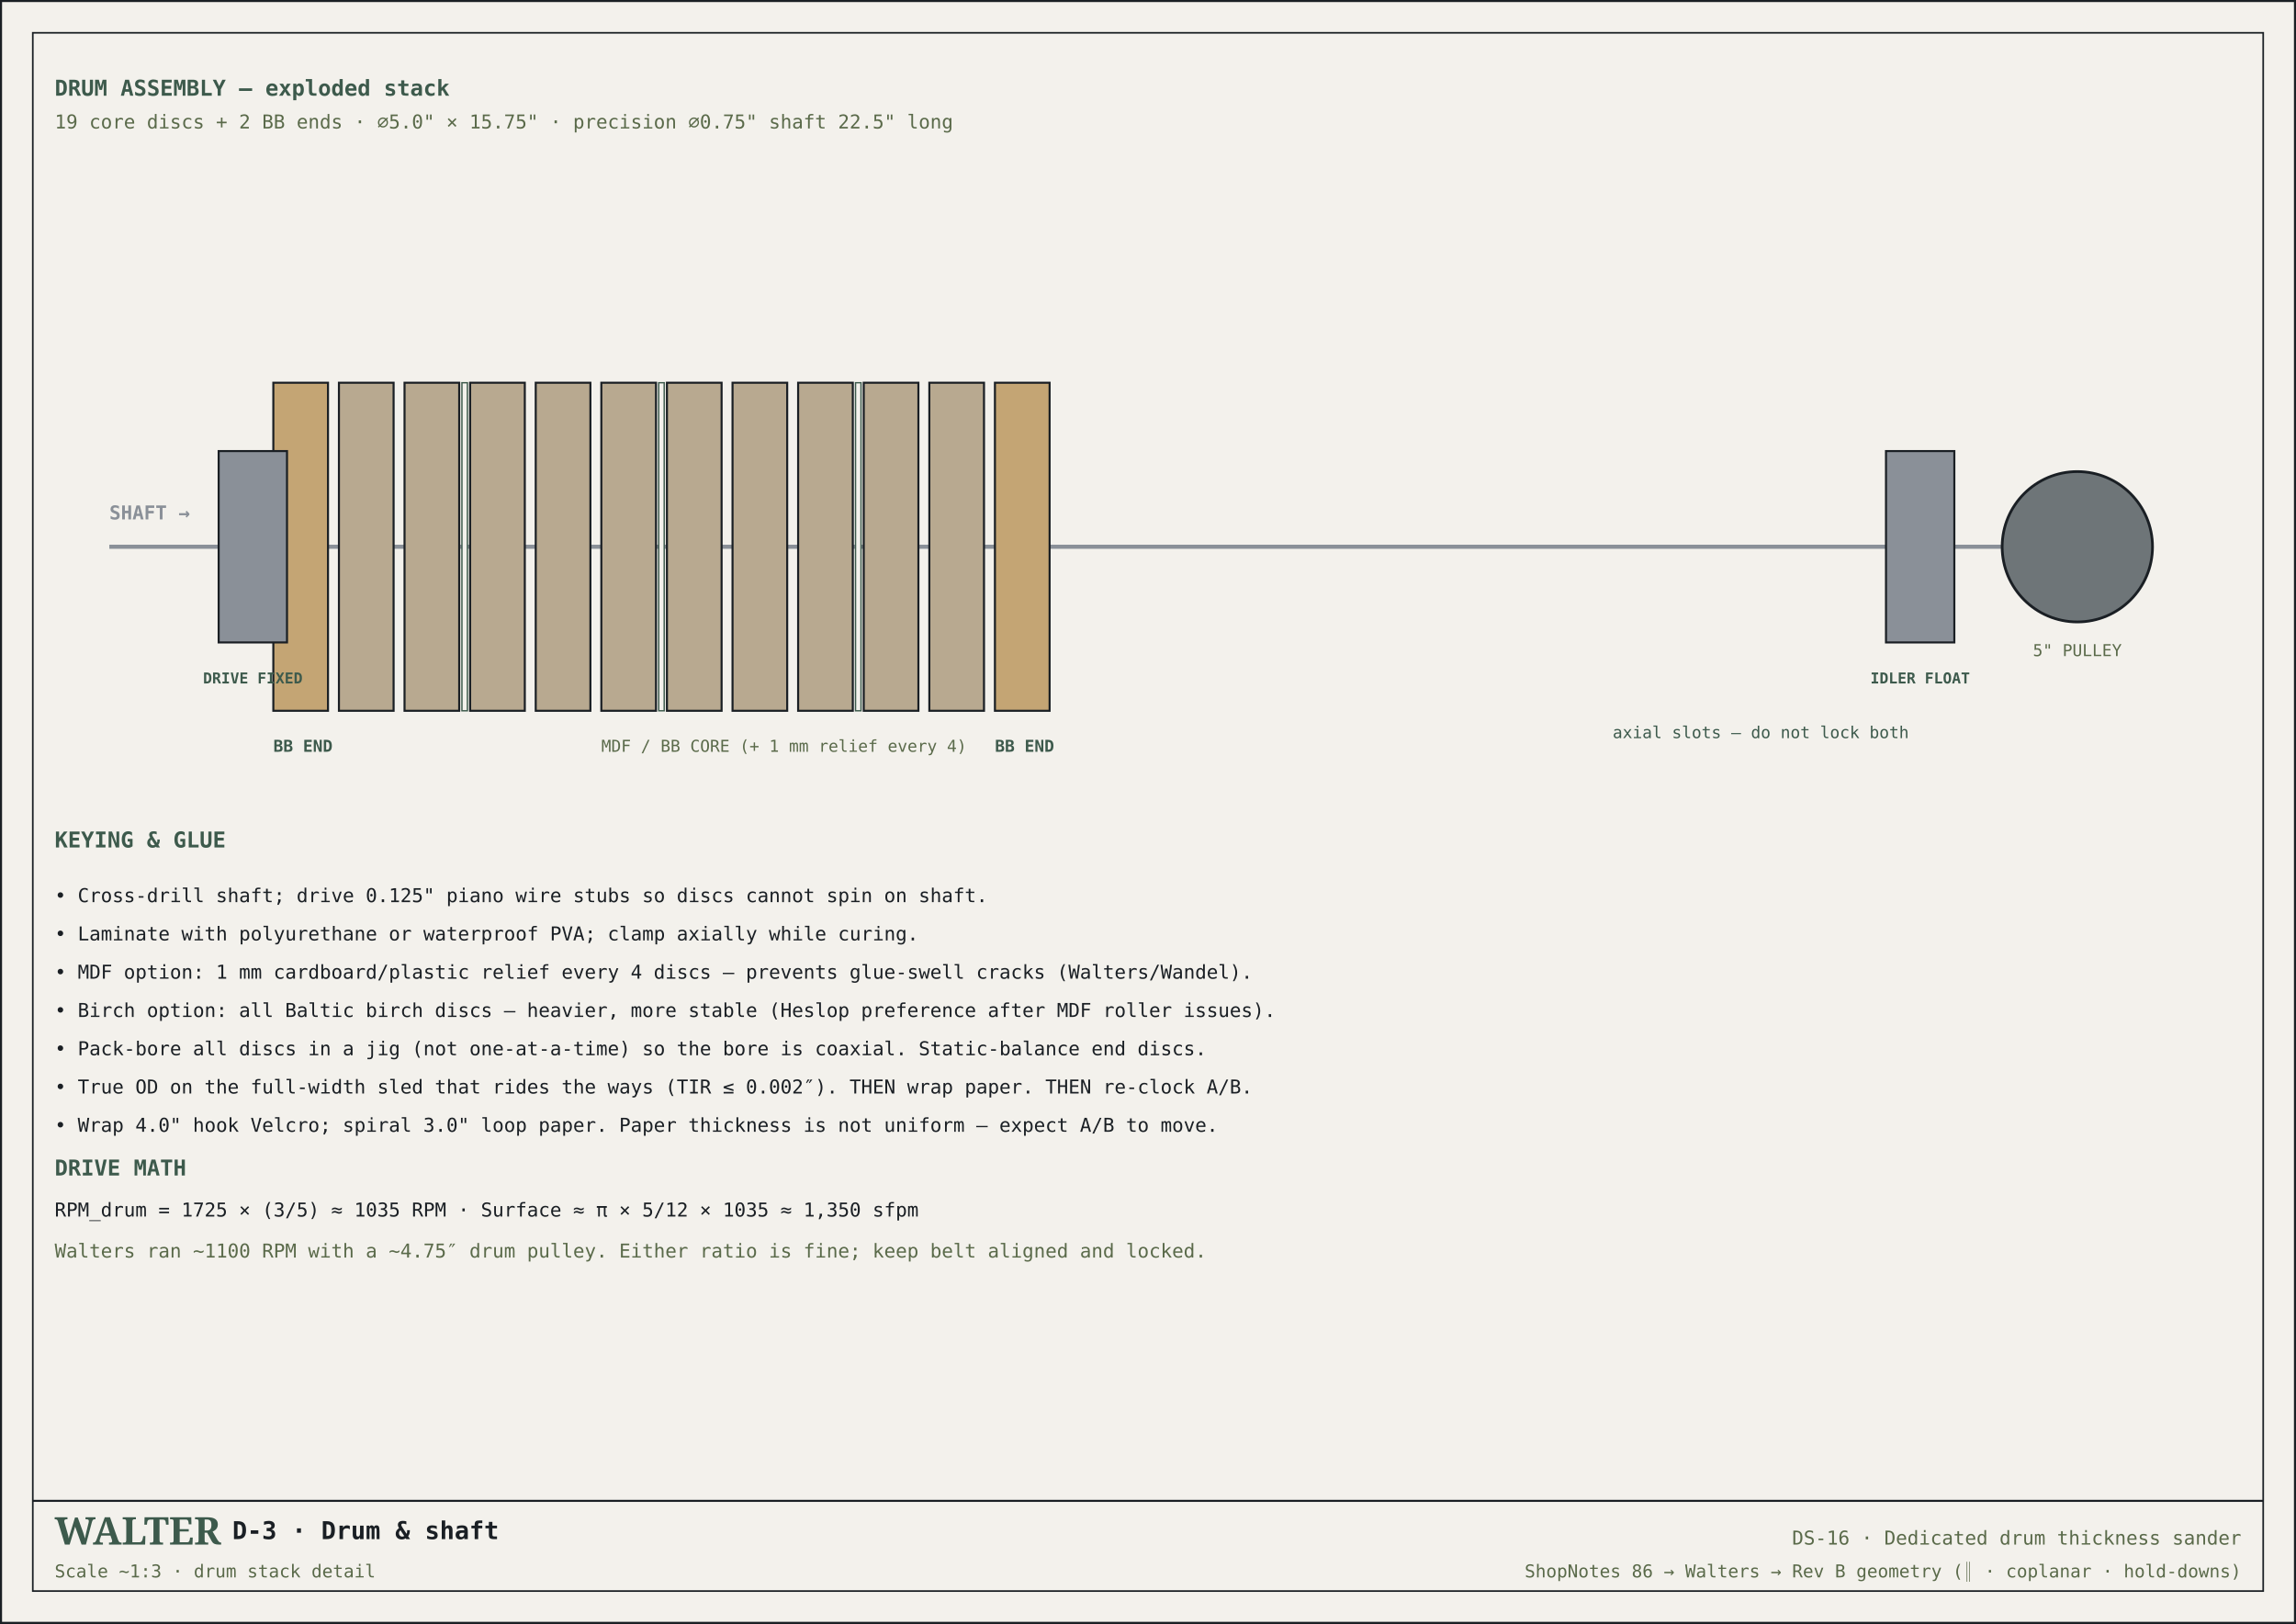
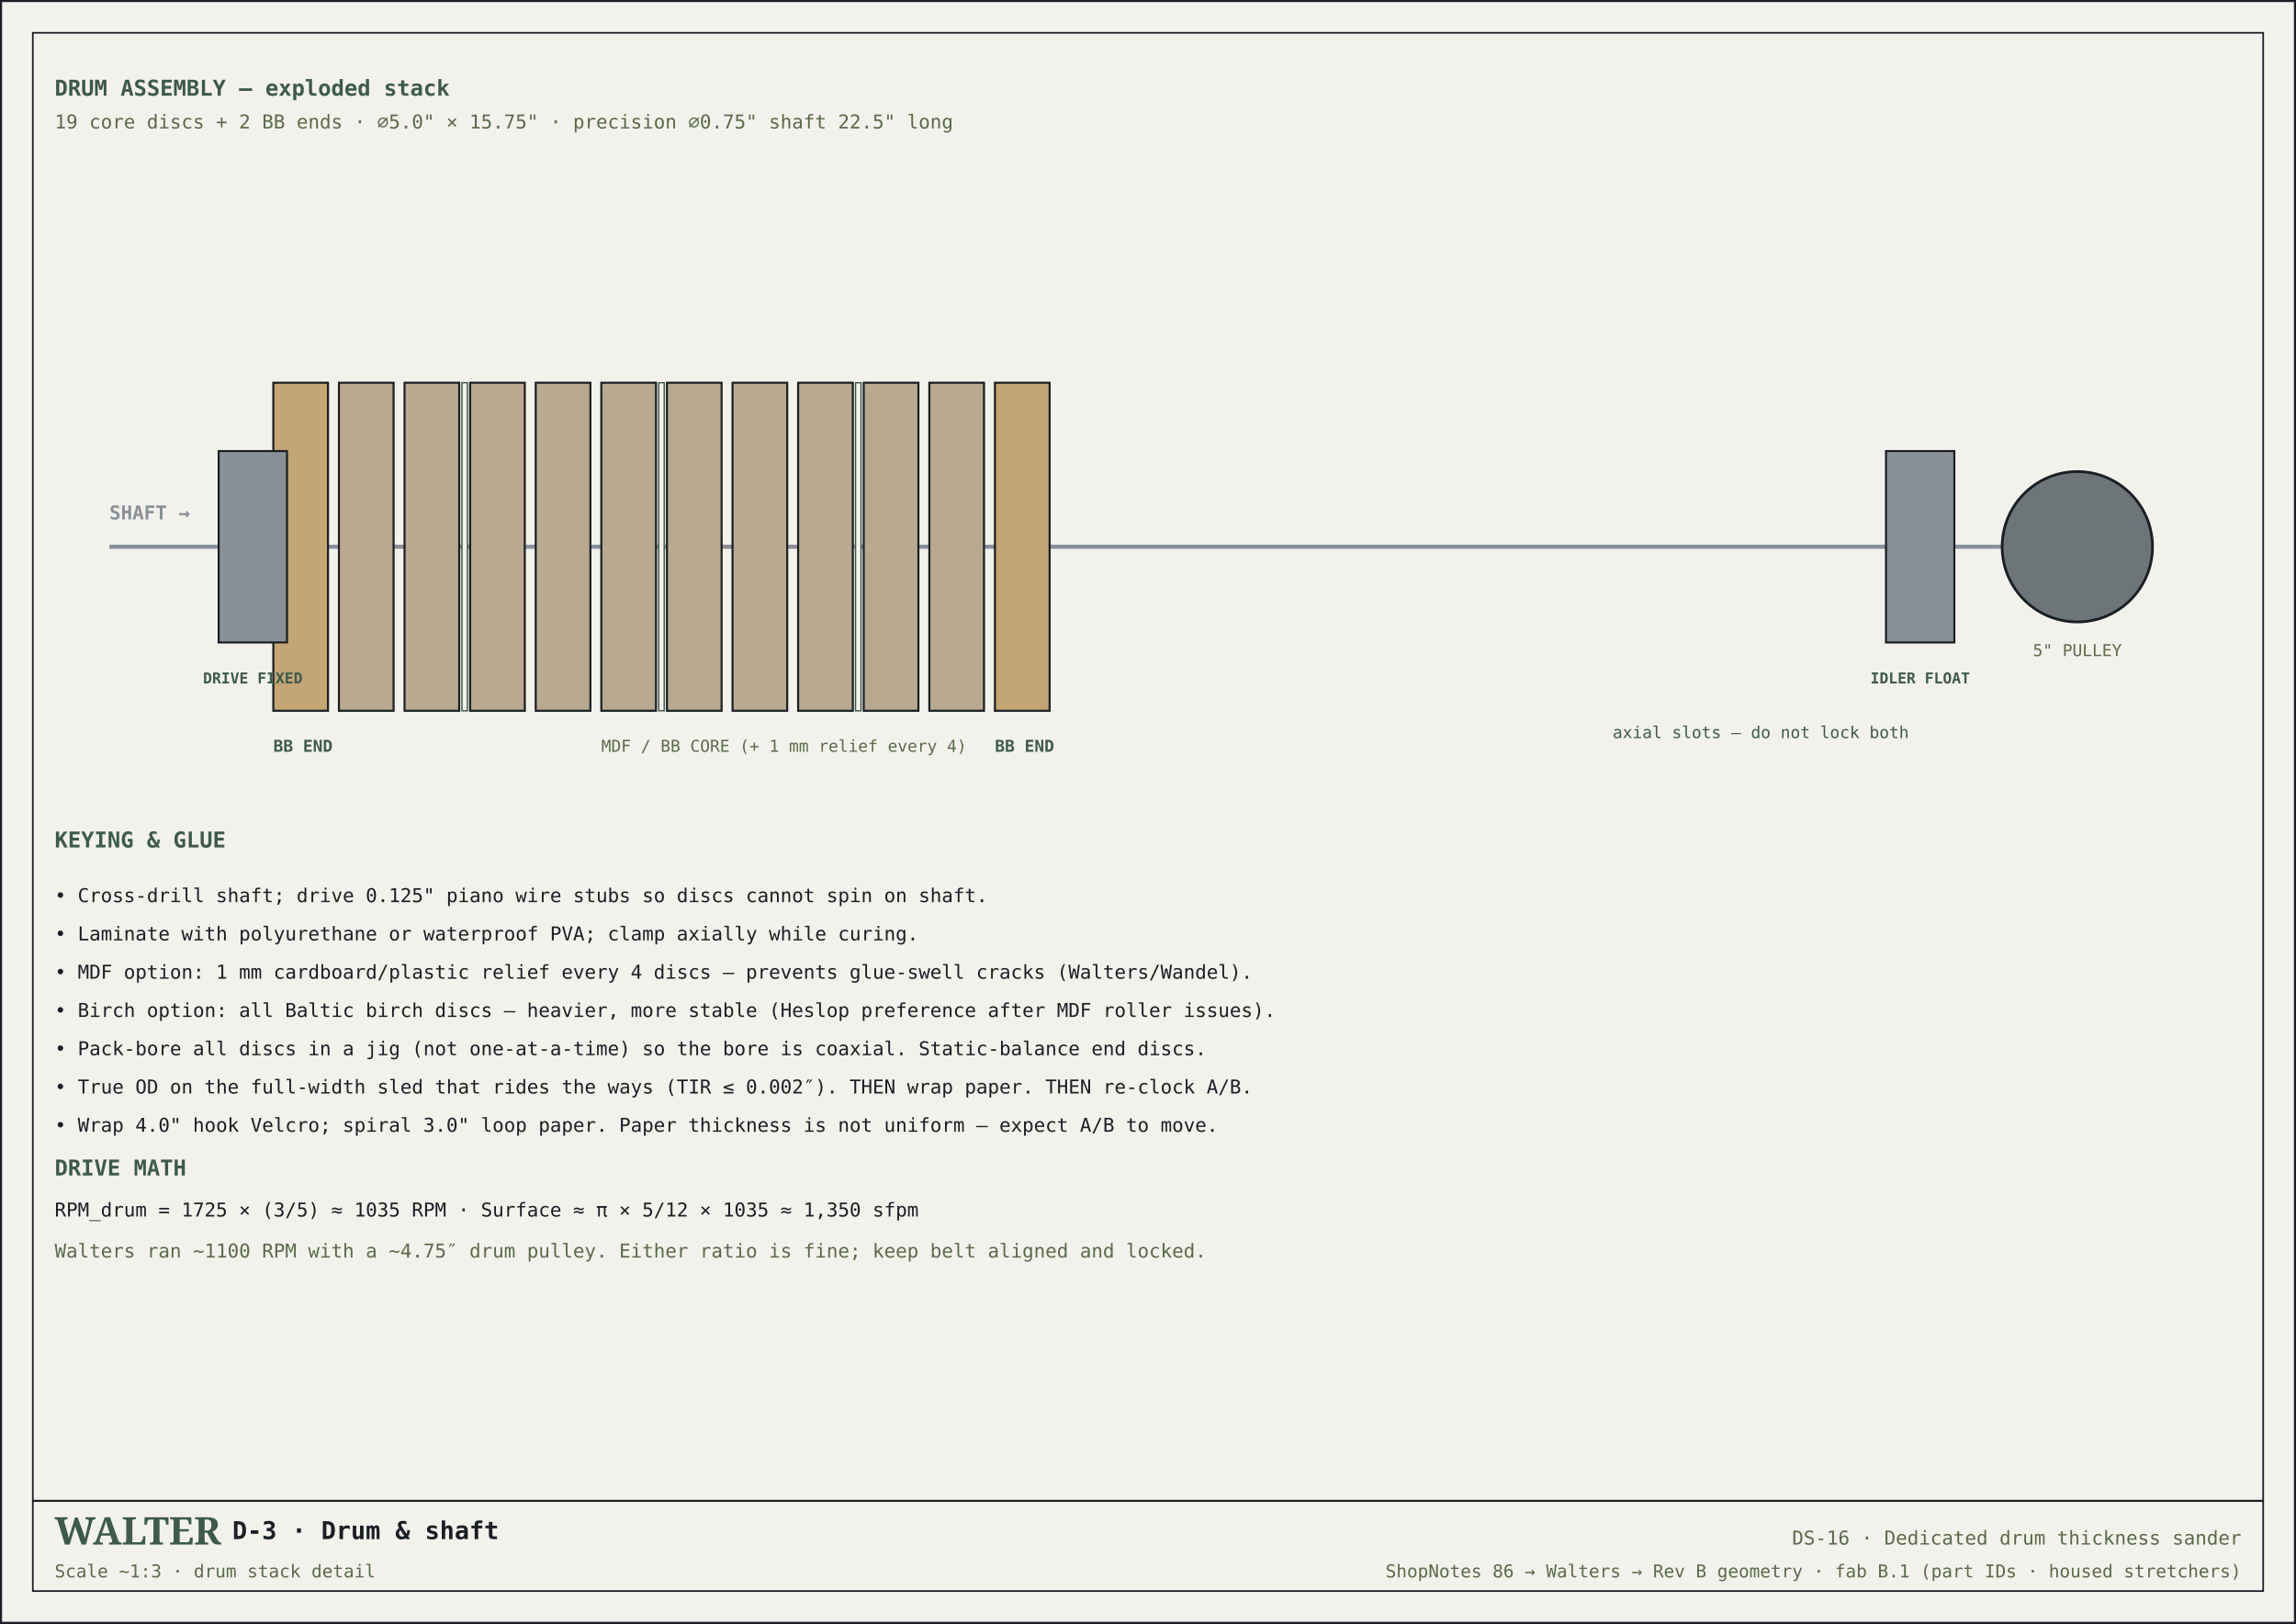
<svg xmlns="http://www.w3.org/2000/svg" width="1680" height="1188" viewBox="0 0 1680 1188">
  <rect x="0.0" y="0.0" width="1680.0" height="1188.0" fill="#f3f1ec" stroke="#1a1f24" stroke-width="3" />
  <rect x="24.0" y="24.0" width="1632.0" height="1140.0" fill="none" stroke="#1a1f24" stroke-width="1.2" />
  <line x1="24.0" y1="1098.0" x2="1656.0" y2="1098.0" stroke="#1a1f24" stroke-width="1.5" />
  <text x="40.0" y="1130.0" font-family="Georgia, serif" font-size="28" fill="#3d5a4c" text-anchor="start" font-weight="600">WALTER</text>
  <text x="170.0" y="1126.0" font-family="IBM Plex Mono, Menlo, monospace" font-size="18" fill="#1a1f24" text-anchor="start" font-weight="600">D-3  ·  Drum &amp; shaft</text>
  <text x="40.0" y="1154.0" font-family="IBM Plex Mono, Menlo, monospace" font-size="13" fill="#5a6a4a" text-anchor="start">Scale ~1:3 · drum stack detail</text>
  <text x="1640.0" y="1130.0" font-family="IBM Plex Mono, Menlo, monospace" font-size="14" fill="#5a6a4a" text-anchor="end">DS-16 · Dedicated drum thickness sander</text>
-   <text x="1640.0" y="1154.0" font-family="IBM Plex Mono, Menlo, monospace" font-size="13" fill="#5a6a4a" text-anchor="end">ShopNotes 86 → Walters → Rev B geometry (∥ · coplanar · hold-downs)</text>
+   <text x="1640.0" y="1154.0" font-family="IBM Plex Mono, Menlo, monospace" font-size="13" fill="#5a6a4a" text-anchor="end">ShopNotes 86 → Walters → Rev B geometry · fab B.1 (part IDs · housed stretchers)</text>
  <text x="40.0" y="70.0" font-family="IBM Plex Mono, Menlo, monospace" font-size="16" fill="#3d5a4c" text-anchor="start" font-weight="600">DRUM ASSEMBLY — exploded stack</text>
  <text x="40.0" y="94.0" font-family="IBM Plex Mono, Menlo, monospace" font-size="14" fill="#5a6a4a" text-anchor="start">19 core discs + 2 BB ends · ⌀5.0" × 15.75" · precision ⌀0.75" shaft 22.5" long</text>
  <line x1="80.0" y1="400.0" x2="1500.0" y2="400.0" stroke="#8a9098" stroke-width="3" />
  <text x="80.0" y="380.0" font-family="IBM Plex Mono, Menlo, monospace" font-size="14" fill="#8a9098" text-anchor="start" font-weight="600">SHAFT →</text>
  <rect x="200.0" y="280.0" width="40.0" height="240.0" fill="#c4a574" stroke="#1a1f24" stroke-width="1.5" />
  <rect x="248.0" y="280.0" width="40.0" height="240.0" fill="#b8a990" stroke="#1a1f24" stroke-width="1.5" />
  <rect x="296.0" y="280.0" width="40.0" height="240.0" fill="#b8a990" stroke="#1a1f24" stroke-width="1.5" />
  <rect x="344.0" y="280.0" width="40.0" height="240.0" fill="#b8a990" stroke="#1a1f24" stroke-width="1.5" />
  <rect x="338.0" y="280.0" width="4.0" height="240.0" fill="#f3f1ec" stroke="#3d5a4c" stroke-width="1" />
  <rect x="392.0" y="280.0" width="40.0" height="240.0" fill="#b8a990" stroke="#1a1f24" stroke-width="1.5" />
  <rect x="440.0" y="280.0" width="40.0" height="240.0" fill="#b8a990" stroke="#1a1f24" stroke-width="1.5" />
  <rect x="488.0" y="280.0" width="40.0" height="240.0" fill="#b8a990" stroke="#1a1f24" stroke-width="1.5" />
  <rect x="482.0" y="280.0" width="4.0" height="240.0" fill="#f3f1ec" stroke="#3d5a4c" stroke-width="1" />
  <rect x="536.0" y="280.0" width="40.0" height="240.0" fill="#b8a990" stroke="#1a1f24" stroke-width="1.5" />
  <rect x="584.0" y="280.0" width="40.0" height="240.0" fill="#b8a990" stroke="#1a1f24" stroke-width="1.5" />
  <rect x="632.0" y="280.0" width="40.0" height="240.0" fill="#b8a990" stroke="#1a1f24" stroke-width="1.5" />
  <rect x="626.0" y="280.0" width="4.0" height="240.0" fill="#f3f1ec" stroke="#3d5a4c" stroke-width="1" />
  <rect x="680.0" y="280.0" width="40.0" height="240.0" fill="#b8a990" stroke="#1a1f24" stroke-width="1.5" />
  <rect x="728.0" y="280.0" width="40.0" height="240.0" fill="#c4a574" stroke="#1a1f24" stroke-width="1.5" />
  <text x="200.0" y="550.0" font-family="IBM Plex Mono, Menlo, monospace" font-size="12" fill="#3d5a4c" text-anchor="start" font-weight="600">BB END</text>
  <text x="440.0" y="550.0" font-family="IBM Plex Mono, Menlo, monospace" font-size="12" fill="#5a6a4a" text-anchor="start">MDF / BB CORE  (+ 1 mm relief every 4)</text>
  <text x="728.0" y="550.0" font-family="IBM Plex Mono, Menlo, monospace" font-size="12" fill="#3d5a4c" text-anchor="start" font-weight="600">BB END</text>
  <circle cx="1520.0" cy="400.0" r="55.0" fill="#6e7578" stroke="#1a1f24" stroke-width="2" />
  <text x="1520.0" y="480.0" font-family="IBM Plex Mono, Menlo, monospace" font-size="12" fill="#5a6a4a" text-anchor="middle">5" PULLEY</text>
  <rect x="160.0" y="330.0" width="50.0" height="140.0" fill="#8a9098" stroke="#1a1f24" stroke-width="1.5" />
  <text x="185.0" y="500.0" font-family="IBM Plex Mono, Menlo, monospace" font-size="11" fill="#3d5a4c" text-anchor="middle" font-weight="600">DRIVE FIXED</text>
  <rect x="1380.0" y="330.0" width="50.0" height="140.0" fill="#8a9098" stroke="#1a1f24" stroke-width="1.5" />
  <text x="1405.0" y="500.0" font-family="IBM Plex Mono, Menlo, monospace" font-size="11" fill="#3d5a4c" text-anchor="middle" font-weight="600">IDLER FLOAT</text>
  <text x="1180.0" y="540.0" font-family="IBM Plex Mono, Menlo, monospace" font-size="12" fill="#3d5a4c" text-anchor="start">axial slots — do not lock both</text>
  <text x="40.0" y="620.0" font-family="IBM Plex Mono, Menlo, monospace" font-size="16" fill="#3d5a4c" text-anchor="start" font-weight="600">KEYING &amp; GLUE</text>
  <text x="40.0" y="660.0" font-family="IBM Plex Mono, Menlo, monospace" font-size="14" fill="#1a1f24" text-anchor="start">•  Cross-drill shaft; drive 0.125" piano wire stubs so discs cannot spin on shaft.</text>
  <text x="40.0" y="688.0" font-family="IBM Plex Mono, Menlo, monospace" font-size="14" fill="#1a1f24" text-anchor="start">•  Laminate with polyurethane or waterproof PVA; clamp axially while curing.</text>
  <text x="40.0" y="716.0" font-family="IBM Plex Mono, Menlo, monospace" font-size="14" fill="#1a1f24" text-anchor="start">•  MDF option: 1 mm cardboard/plastic relief every 4 discs — prevents glue-swell cracks (Walters/Wandel).</text>
  <text x="40.0" y="744.0" font-family="IBM Plex Mono, Menlo, monospace" font-size="14" fill="#1a1f24" text-anchor="start">•  Birch option: all Baltic birch discs — heavier, more stable (Heslop preference after MDF roller issues).</text>
  <text x="40.0" y="772.0" font-family="IBM Plex Mono, Menlo, monospace" font-size="14" fill="#1a1f24" text-anchor="start">•  Pack-bore all discs in a jig (not one-at-a-time) so the bore is coaxial. Static-balance end discs.</text>
  <text x="40.0" y="800.0" font-family="IBM Plex Mono, Menlo, monospace" font-size="14" fill="#1a1f24" text-anchor="start">•  True OD on the full-width sled that rides the ways (TIR ≤ 0.002″). THEN wrap paper. THEN re-clock A/B.</text>
  <text x="40.0" y="828.0" font-family="IBM Plex Mono, Menlo, monospace" font-size="14" fill="#1a1f24" text-anchor="start">•  Wrap 4.0" hook Velcro; spiral 3.0" loop paper. Paper thickness is not uniform — expect A/B to move.</text>
  <text x="40.0" y="860.0" font-family="IBM Plex Mono, Menlo, monospace" font-size="16" fill="#3d5a4c" text-anchor="start" font-weight="600">DRIVE MATH</text>
  <text x="40.0" y="890.0" font-family="IBM Plex Mono, Menlo, monospace" font-size="14" fill="#1a1f24" text-anchor="start">RPM_drum = 1725 × (3/5) ≈ 1035 RPM   ·   Surface ≈ π × 5/12 × 1035 ≈ 1,350 sfpm</text>
  <text x="40.0" y="920.0" font-family="IBM Plex Mono, Menlo, monospace" font-size="14" fill="#5a6a4a" text-anchor="start">Walters ran ~1100 RPM with a ~4.75″ drum pulley. Either ratio is fine; keep belt aligned and locked.</text>
</svg>
